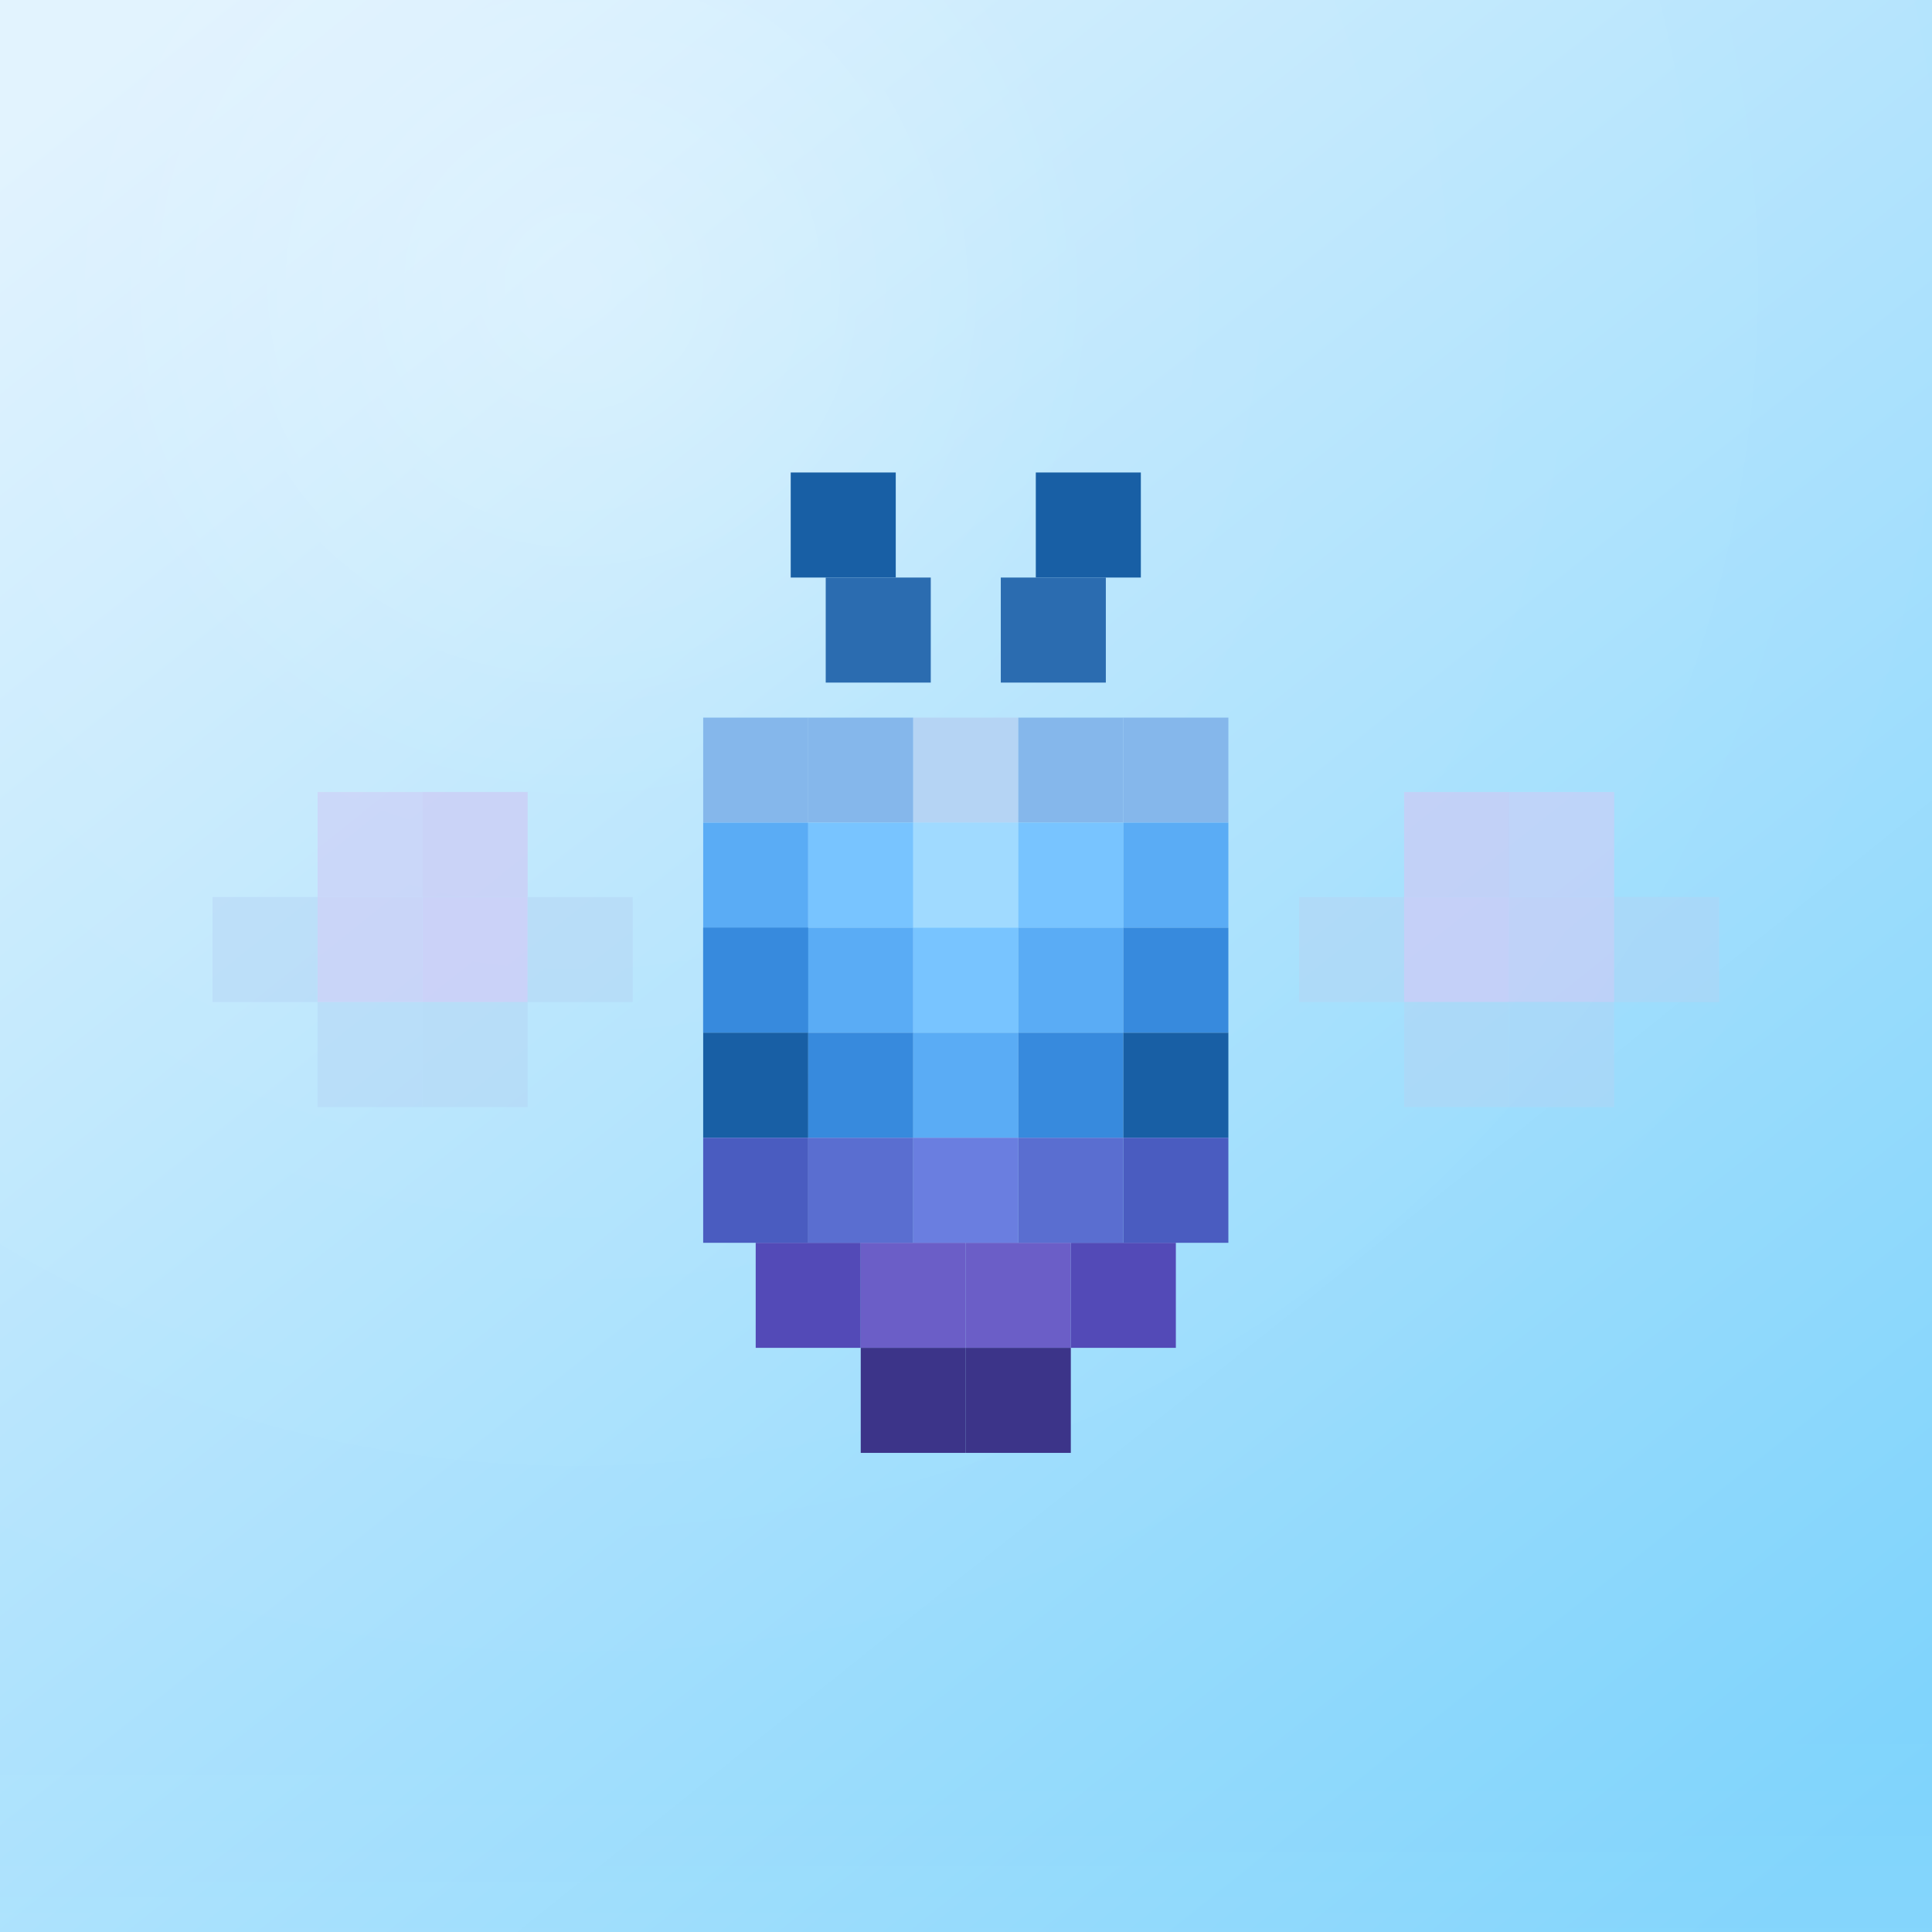
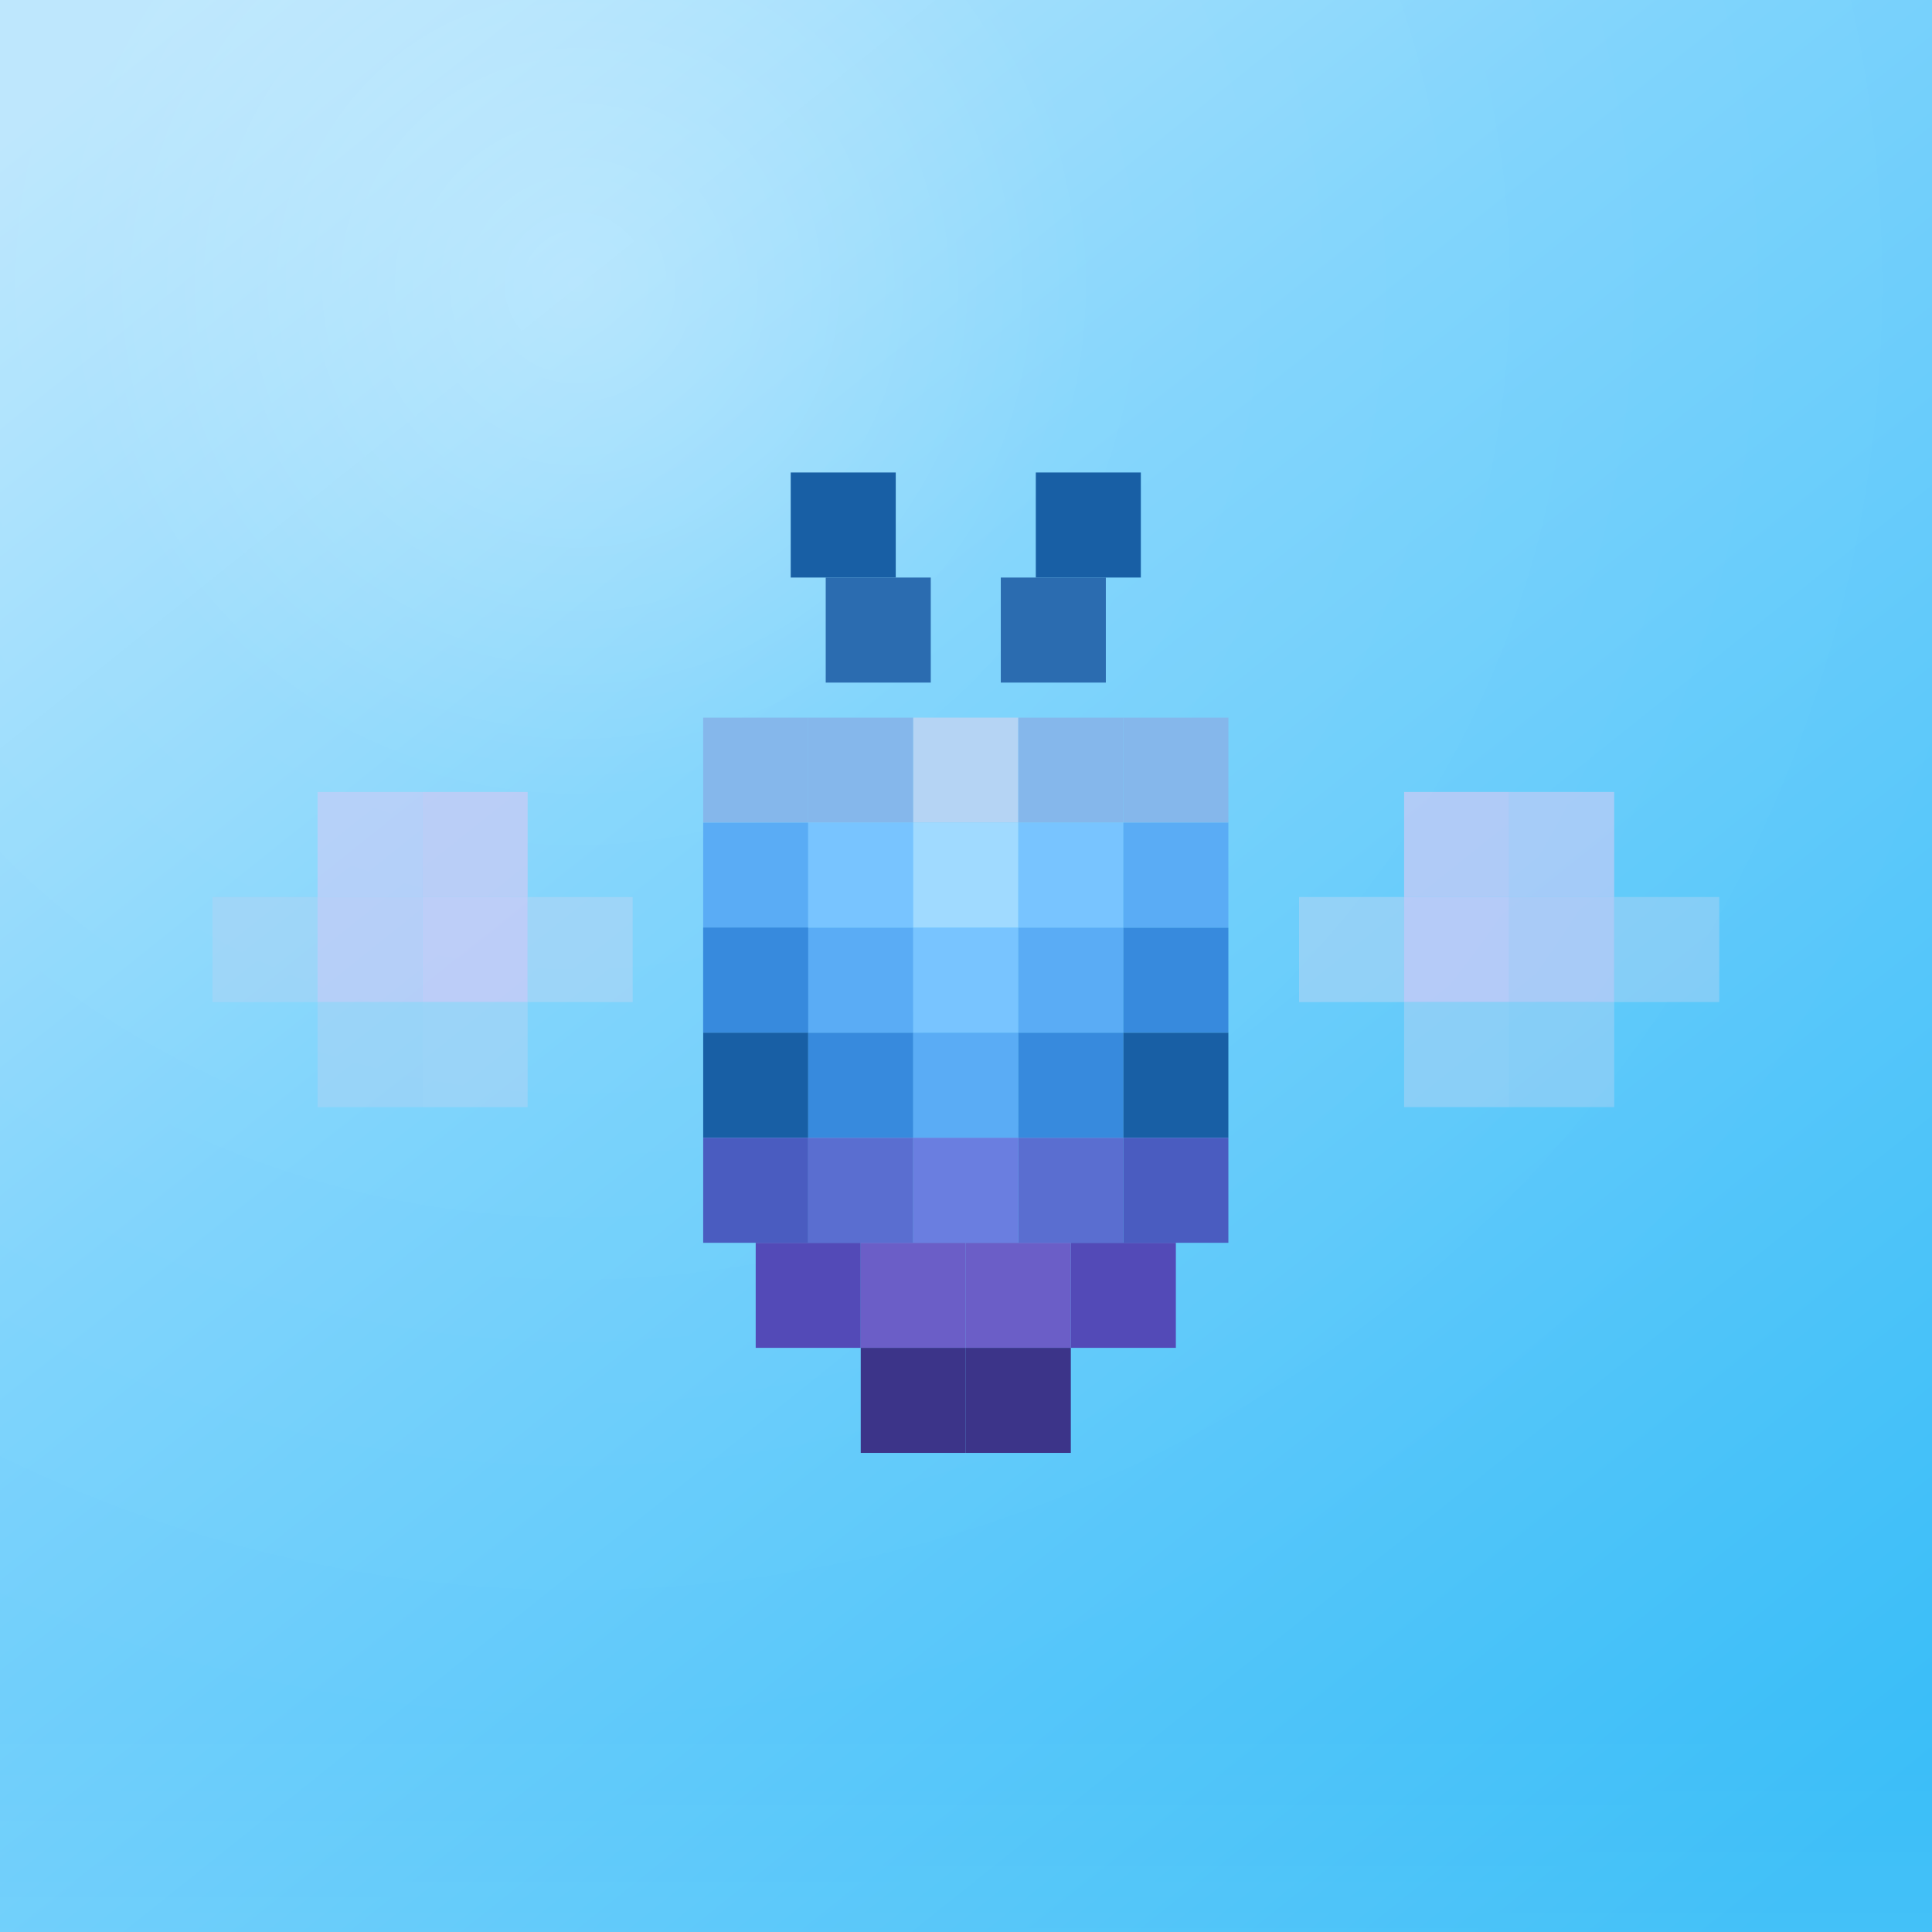
<svg xmlns="http://www.w3.org/2000/svg" viewBox="0 0 512 512">
  <defs>
    <linearGradient id="bg" x1="0.1" y1="0" x2="0.9" y2="1">
-       <stop offset="0%" stop-color="#e0f2fe" />
-       <stop offset="38%" stop-color="#bae6fd" />
-       <stop offset="100%" stop-color="#7dd3fc" />
+       <stop offset="0%" stop-color="#bae6fd" />
+       <stop offset="38%" stop-color="#7dd3fc" />
+       <stop offset="100%" stop-color="#38bdf8" />
    </linearGradient>
    <radialGradient id="glass" cx="0.3" cy="0.15" r="0.75">
      <stop offset="0%" stop-color="#fff" stop-opacity="0.28" />
      <stop offset="35%" stop-color="#fff" stop-opacity="0.06" />
      <stop offset="100%" stop-color="#fff" stop-opacity="0" />
    </radialGradient>
    <linearGradient id="bottom" x1="0.5" y1="0.88" x2="0.5" y2="1">
      <stop offset="0%" stop-color="#fff" stop-opacity="0" />
      <stop offset="100%" stop-color="#fff" stop-opacity="0.06" />
    </linearGradient>
  </defs>
  <rect width="512" height="512" fill="url(#bg)" />
  <rect width="512" height="512" fill="url(#glass)" />
  <rect width="512" height="512" fill="url(#bottom)" />
  <svg x="56.32" y="125.22" width="399.36" height="261.57" viewBox="0 0 171 112" preserveAspectRatio="xMidYMid meet">
    <g transform="matrix(1,0,0,1,-52.156,-152.359)">
      <g transform="matrix(0.496635,0,0,0.496635,28.3714,152.359)">
        <g transform="matrix(4,0,0,4,4,0)">
          <rect x="44" y="0" width="6" height="6" style="fill:rgb(24,95,165);" />
        </g>
        <g transform="matrix(4,0,0,4,4,0)">
          <rect x="58" y="0" width="6" height="6" style="fill:rgb(24,95,165);" />
        </g>
        <g transform="matrix(4,0,0,4,4,0)">
          <rect x="46" y="6" width="6" height="6" style="fill:rgb(43,108,176);" />
        </g>
        <g transform="matrix(4,0,0,4,4,0)">
          <rect x="56" y="6" width="6" height="6" style="fill:rgb(43,108,176);" />
        </g>
        <g>
          <g transform="matrix(4,0,0,4,0,0)">
            <rect x="40" y="14" width="6" height="6" style="fill:rgb(133,183,235);" />
          </g>
          <g transform="matrix(4,0,0,4,0,0)">
            <rect x="46" y="14" width="6" height="6" style="fill:rgb(133,183,235);" />
          </g>
          <g transform="matrix(4,0,0,4,0,0)">
            <rect x="52" y="14" width="6" height="6" style="fill:rgb(181,212,244);" />
          </g>
          <g transform="matrix(4,0,0,4,0,0)">
            <rect x="58" y="14" width="6" height="6" style="fill:rgb(133,183,235);" />
          </g>
          <g transform="matrix(4,0,0,4,0,0)">
            <rect x="64" y="14" width="6" height="6" style="fill:rgb(133,183,235);" />
          </g>
          <g transform="matrix(4,0,0,4,0,0)">
            <rect x="40" y="20" width="6" height="6" style="fill:rgb(90,172,245);" />
          </g>
          <g transform="matrix(4,0,0,4,0,0)">
            <rect x="46" y="20" width="6" height="6" style="fill:rgb(120,196,255);" />
          </g>
          <g transform="matrix(4,0,0,4,0,0)">
            <rect x="52" y="20" width="6" height="6" style="fill:rgb(160,218,255);" />
          </g>
          <g transform="matrix(4,0,0,4,0,0)">
            <rect x="58" y="20" width="6" height="6" style="fill:rgb(120,196,255);" />
          </g>
          <g transform="matrix(4,0,0,4,0,0)">
            <rect x="64" y="20" width="6" height="6" style="fill:rgb(90,172,245);" />
          </g>
          <g transform="matrix(4,0,0,4,0,0)">
            <rect x="40" y="26" width="6" height="6" style="fill:rgb(55,138,221);" />
          </g>
          <g transform="matrix(4,0,0,4,0,0)">
            <rect x="40" y="26" width="6" height="6" style="fill:rgb(55,138,221);" />
          </g>
          <g transform="matrix(4,0,0,4,0,0)">
            <rect x="46" y="26" width="6" height="6" style="fill:rgb(90,172,245);" />
          </g>
          <g transform="matrix(4,0,0,4,0,0)">
            <rect x="52" y="26" width="6" height="6" style="fill:rgb(120,196,255);" />
          </g>
          <g transform="matrix(4,0,0,4,0,0)">
            <rect x="58" y="26" width="6" height="6" style="fill:rgb(90,172,245);" />
          </g>
          <g transform="matrix(4,0,0,4,0,0)">
            <rect x="64" y="26" width="6" height="6" style="fill:rgb(55,138,221);" />
          </g>
          <g transform="matrix(4,0,0,4,0,0)">
            <rect x="40" y="32" width="6" height="6" style="fill:rgb(24,95,165);" />
          </g>
          <g transform="matrix(4,0,0,4,0,0)">
            <rect x="46" y="32" width="6" height="6" style="fill:rgb(55,138,221);" />
          </g>
          <g transform="matrix(4,0,0,4,0,0)">
            <rect x="52" y="32" width="6" height="6" style="fill:rgb(90,172,245);" />
          </g>
          <g transform="matrix(4,0,0,4,0,0)">
            <rect x="58" y="32" width="6" height="6" style="fill:rgb(55,138,221);" />
          </g>
          <g transform="matrix(4,0,0,4,0,0)">
            <rect x="64" y="32" width="6" height="6" style="fill:rgb(24,95,165);" />
          </g>
          <g transform="matrix(4,0,0,4,0,0)">
            <rect x="40" y="38" width="6" height="6" style="fill:rgb(74,92,192);" />
          </g>
          <g transform="matrix(4,0,0,4,0,0)">
            <rect x="46" y="38" width="6" height="6" style="fill:rgb(90,110,208);" />
          </g>
          <g transform="matrix(4,0,0,4,0,0)">
            <rect x="52" y="38" width="6" height="6" style="fill:rgb(106,126,224);" />
          </g>
          <g transform="matrix(4,0,0,4,0,0)">
            <rect x="58" y="38" width="6" height="6" style="fill:rgb(90,110,208);" />
          </g>
          <g transform="matrix(4,0,0,4,0,0)">
            <rect x="64" y="38" width="6" height="6" style="fill:rgb(74,92,192);" />
          </g>
          <g transform="matrix(4,0,0,4,-4,0)">
            <rect x="44" y="44" width="6" height="6" style="fill:rgb(83,74,183);" />
          </g>
          <g transform="matrix(4,0,0,4,-4,0)">
            <rect x="50" y="44" width="6" height="6" style="fill:rgb(107,94,199);" />
          </g>
          <g transform="matrix(4,0,0,4,-4,0)">
            <rect x="56" y="44" width="6" height="6" style="fill:rgb(107,94,199);" />
          </g>
          <g transform="matrix(4,0,0,4,-4,0)">
            <rect x="62" y="44" width="6" height="6" style="fill:rgb(83,74,183);" />
          </g>
          <g transform="matrix(4,0,0,4,-4,0)">
            <rect x="50" y="50" width="6" height="6" style="fill:rgb(60,52,137);" />
          </g>
          <g transform="matrix(4,0,0,4,-4,0)">
            <rect x="56" y="50" width="6" height="6" style="fill:rgb(60,52,137);" />
          </g>
        </g>
      </g>
      <g transform="matrix(0.496635,0,0,0.496635,32.5749,152.359)">
        <g transform="matrix(4,0,0,4,-0.572407,1)">
          <rect x="16" y="18" width="6" height="6" style="fill:rgb(206,203,246);fill-opacity:0.6;" />
        </g>
        <g transform="matrix(4,0,0,4,-0.572407,1)">
          <rect x="22" y="18" width="6" height="6" style="fill:rgb(206,203,246);fill-opacity:0.7;" />
        </g>
        <g transform="matrix(4,0,0,4,-0.572407,1)">
          <rect x="10" y="24" width="6" height="6" style="fill:rgb(181,212,244);fill-opacity:0.45;" />
        </g>
        <g transform="matrix(4,0,0,4,-0.572407,1)">
          <rect x="16" y="24" width="6" height="6" style="fill:rgb(206,203,246);fill-opacity:0.65;" />
        </g>
        <g transform="matrix(4,0,0,4,-0.572407,1)">
          <rect x="22" y="24" width="6" height="6" style="fill:rgb(206,203,246);fill-opacity:0.75;" />
        </g>
        <g transform="matrix(4,0,0,4,-0.572407,1)">
          <rect x="28" y="24" width="6" height="6" style="fill:rgb(181,212,244);fill-opacity:0.55;" />
        </g>
        <g transform="matrix(4,0,0,4,-0.572407,1)">
          <rect x="16" y="30" width="6" height="6" style="fill:rgb(181,212,244);fill-opacity:0.45;" />
        </g>
        <g transform="matrix(4,0,0,4,-0.572407,1)">
          <rect x="22" y="30" width="6" height="6" style="fill:rgb(181,212,244);fill-opacity:0.5;" />
        </g>
      </g>
      <g transform="matrix(0.496635,0,0,0.496635,36.3938,152.855)">
        <g transform="matrix(4,0,0,4,0,0)">
          <rect x="76" y="18" width="6" height="6" style="fill:rgb(206,203,246);fill-opacity:0.7;" />
        </g>
        <g transform="matrix(4,0,0,4,0,0)">
          <rect x="82" y="18" width="6" height="6" style="fill:rgb(206,203,246);fill-opacity:0.6;" />
        </g>
        <g transform="matrix(4,0,0,4,0,0)">
          <rect x="70" y="24" width="6" height="6" style="fill:rgb(181,212,244);fill-opacity:0.55;" />
        </g>
        <g transform="matrix(4,0,0,4,0,0)">
          <rect x="76" y="24" width="6" height="6" style="fill:rgb(206,203,246);fill-opacity:0.75;" />
        </g>
        <g transform="matrix(4,0,0,4,0,0)">
          <rect x="82" y="24" width="6" height="6" style="fill:rgb(206,203,246);fill-opacity:0.65;" />
        </g>
        <g transform="matrix(4,0,0,4,0,0)">
          <rect x="88" y="24" width="6" height="6" style="fill:rgb(181,212,244);fill-opacity:0.45;" />
        </g>
        <g transform="matrix(4,0,0,4,0,0)">
          <rect x="76" y="30" width="6" height="6" style="fill:rgb(181,212,244);fill-opacity:0.5;" />
        </g>
        <g transform="matrix(4,0,0,4,0,0)">
          <rect x="82" y="30" width="6" height="6" style="fill:rgb(181,212,244);fill-opacity:0.45;" />
        </g>
      </g>
    </g>
  </svg>
</svg>
